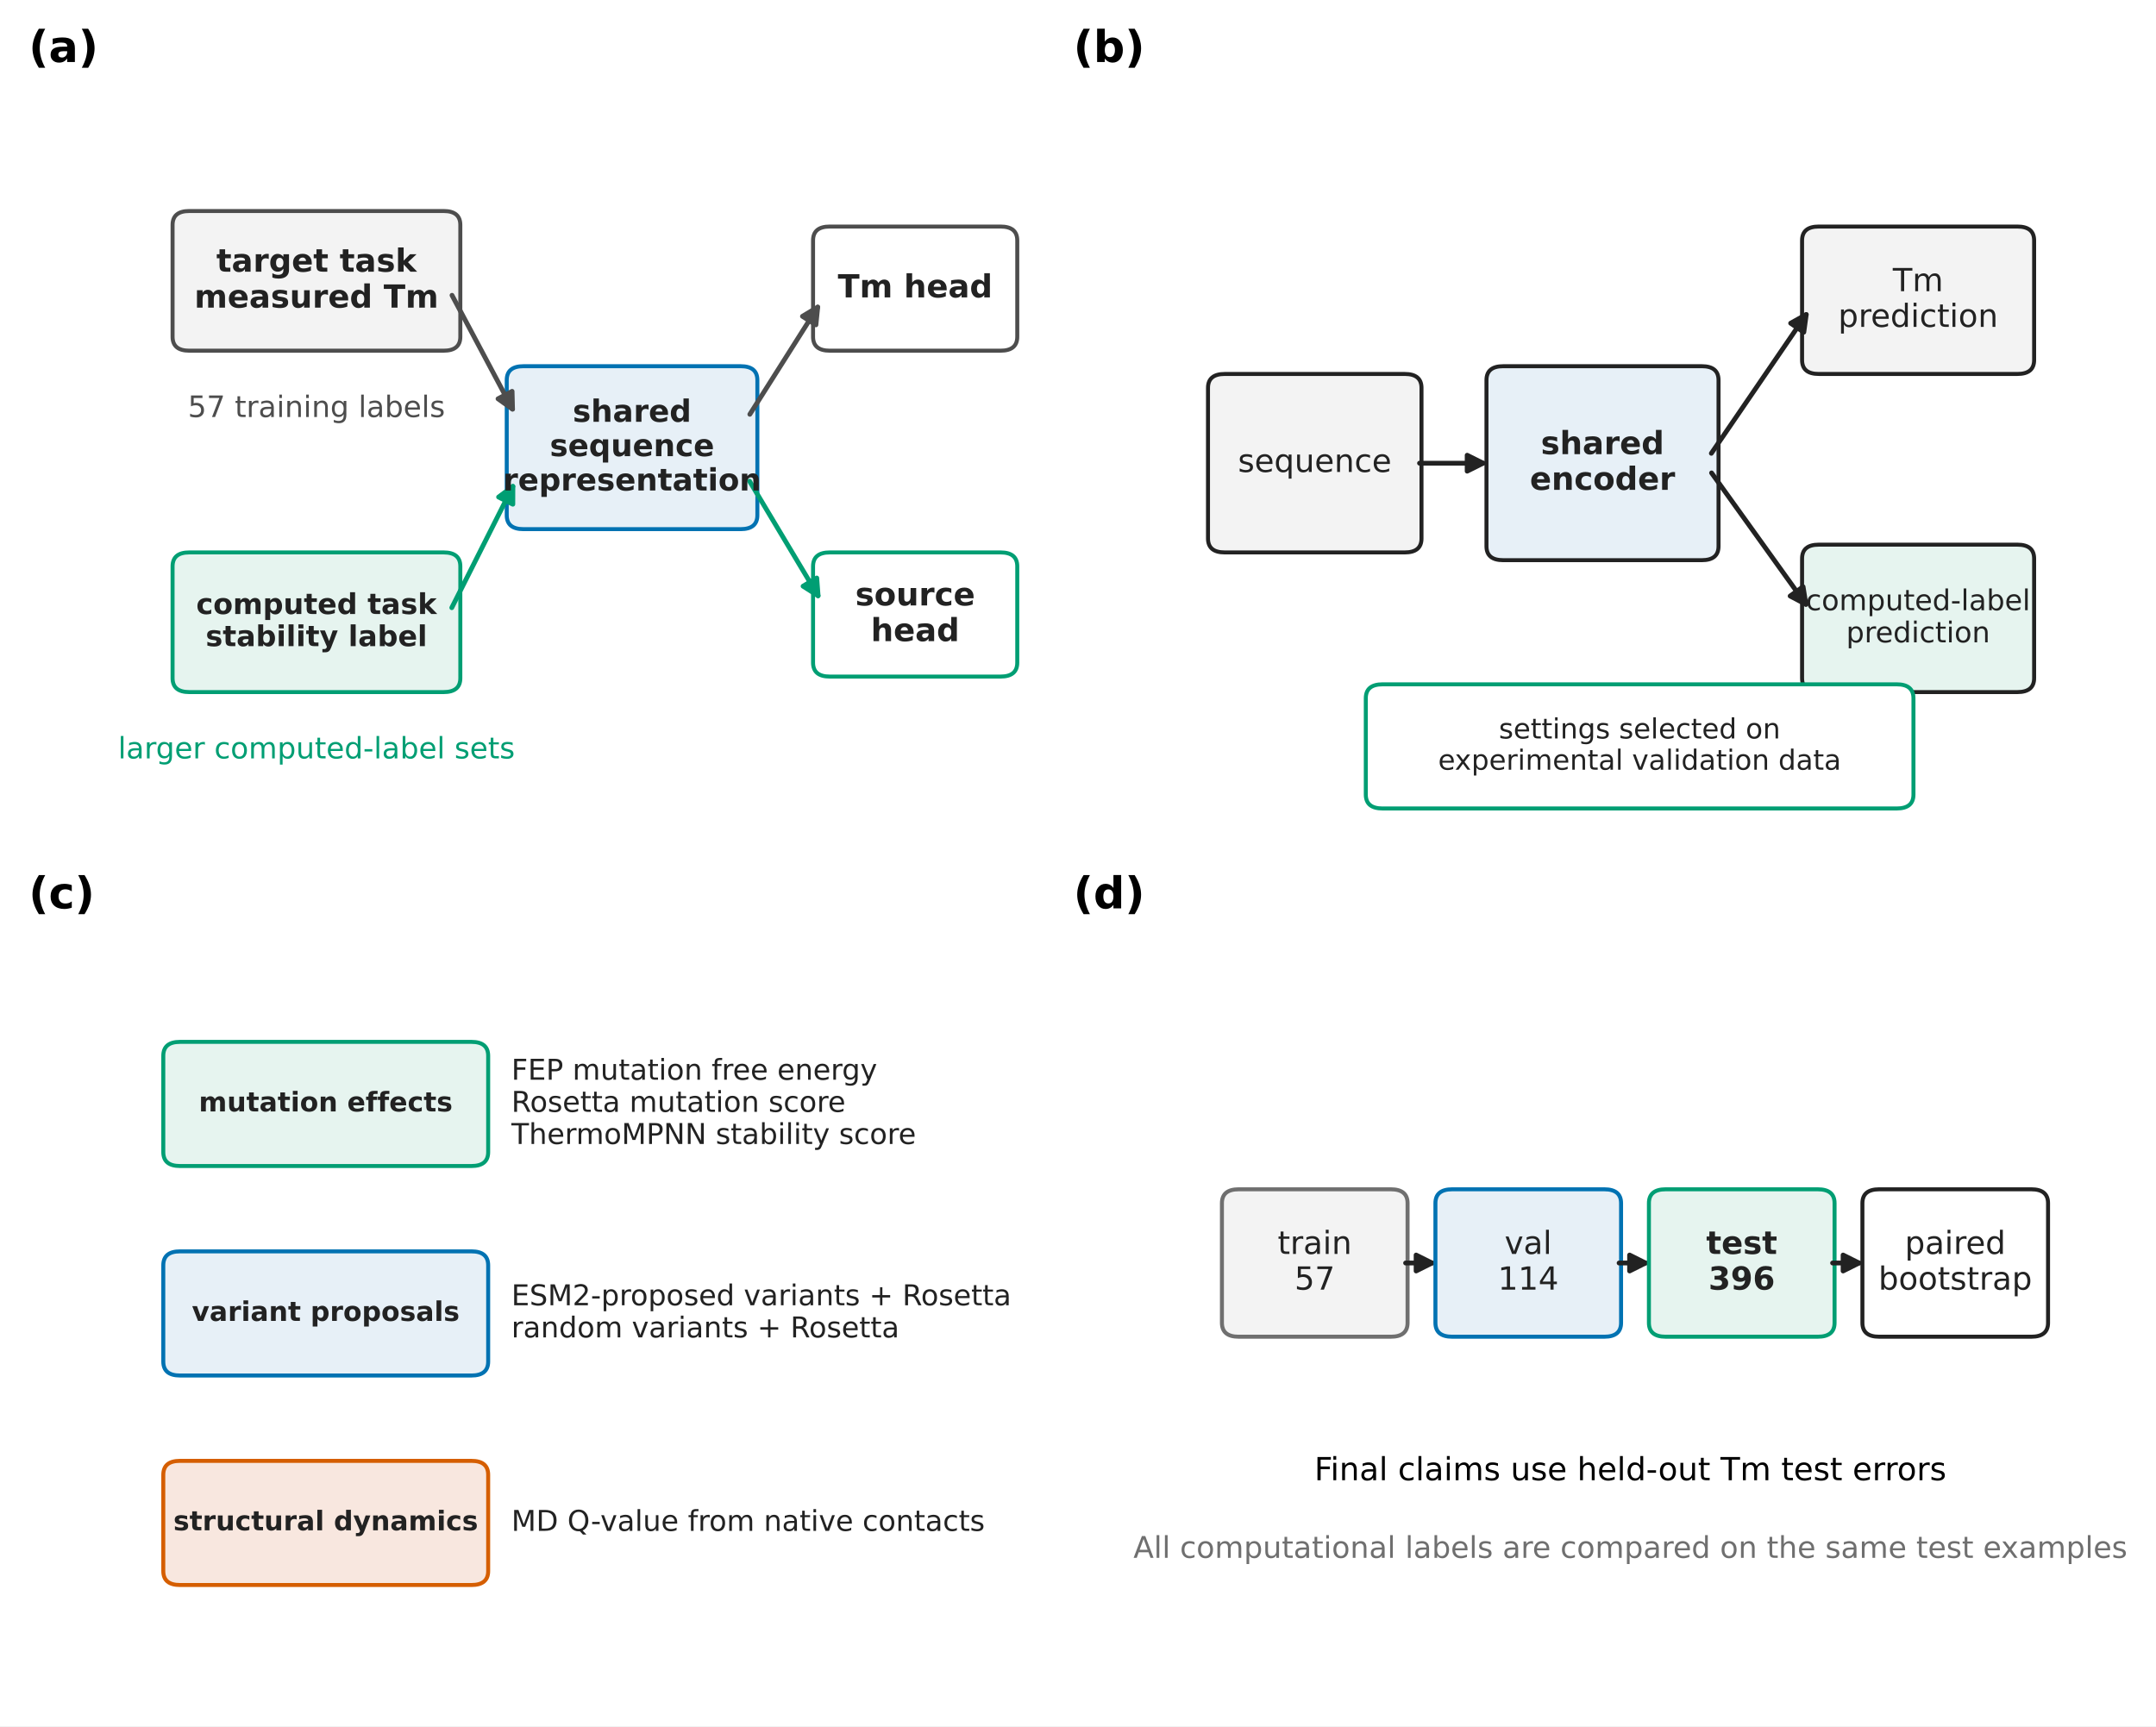
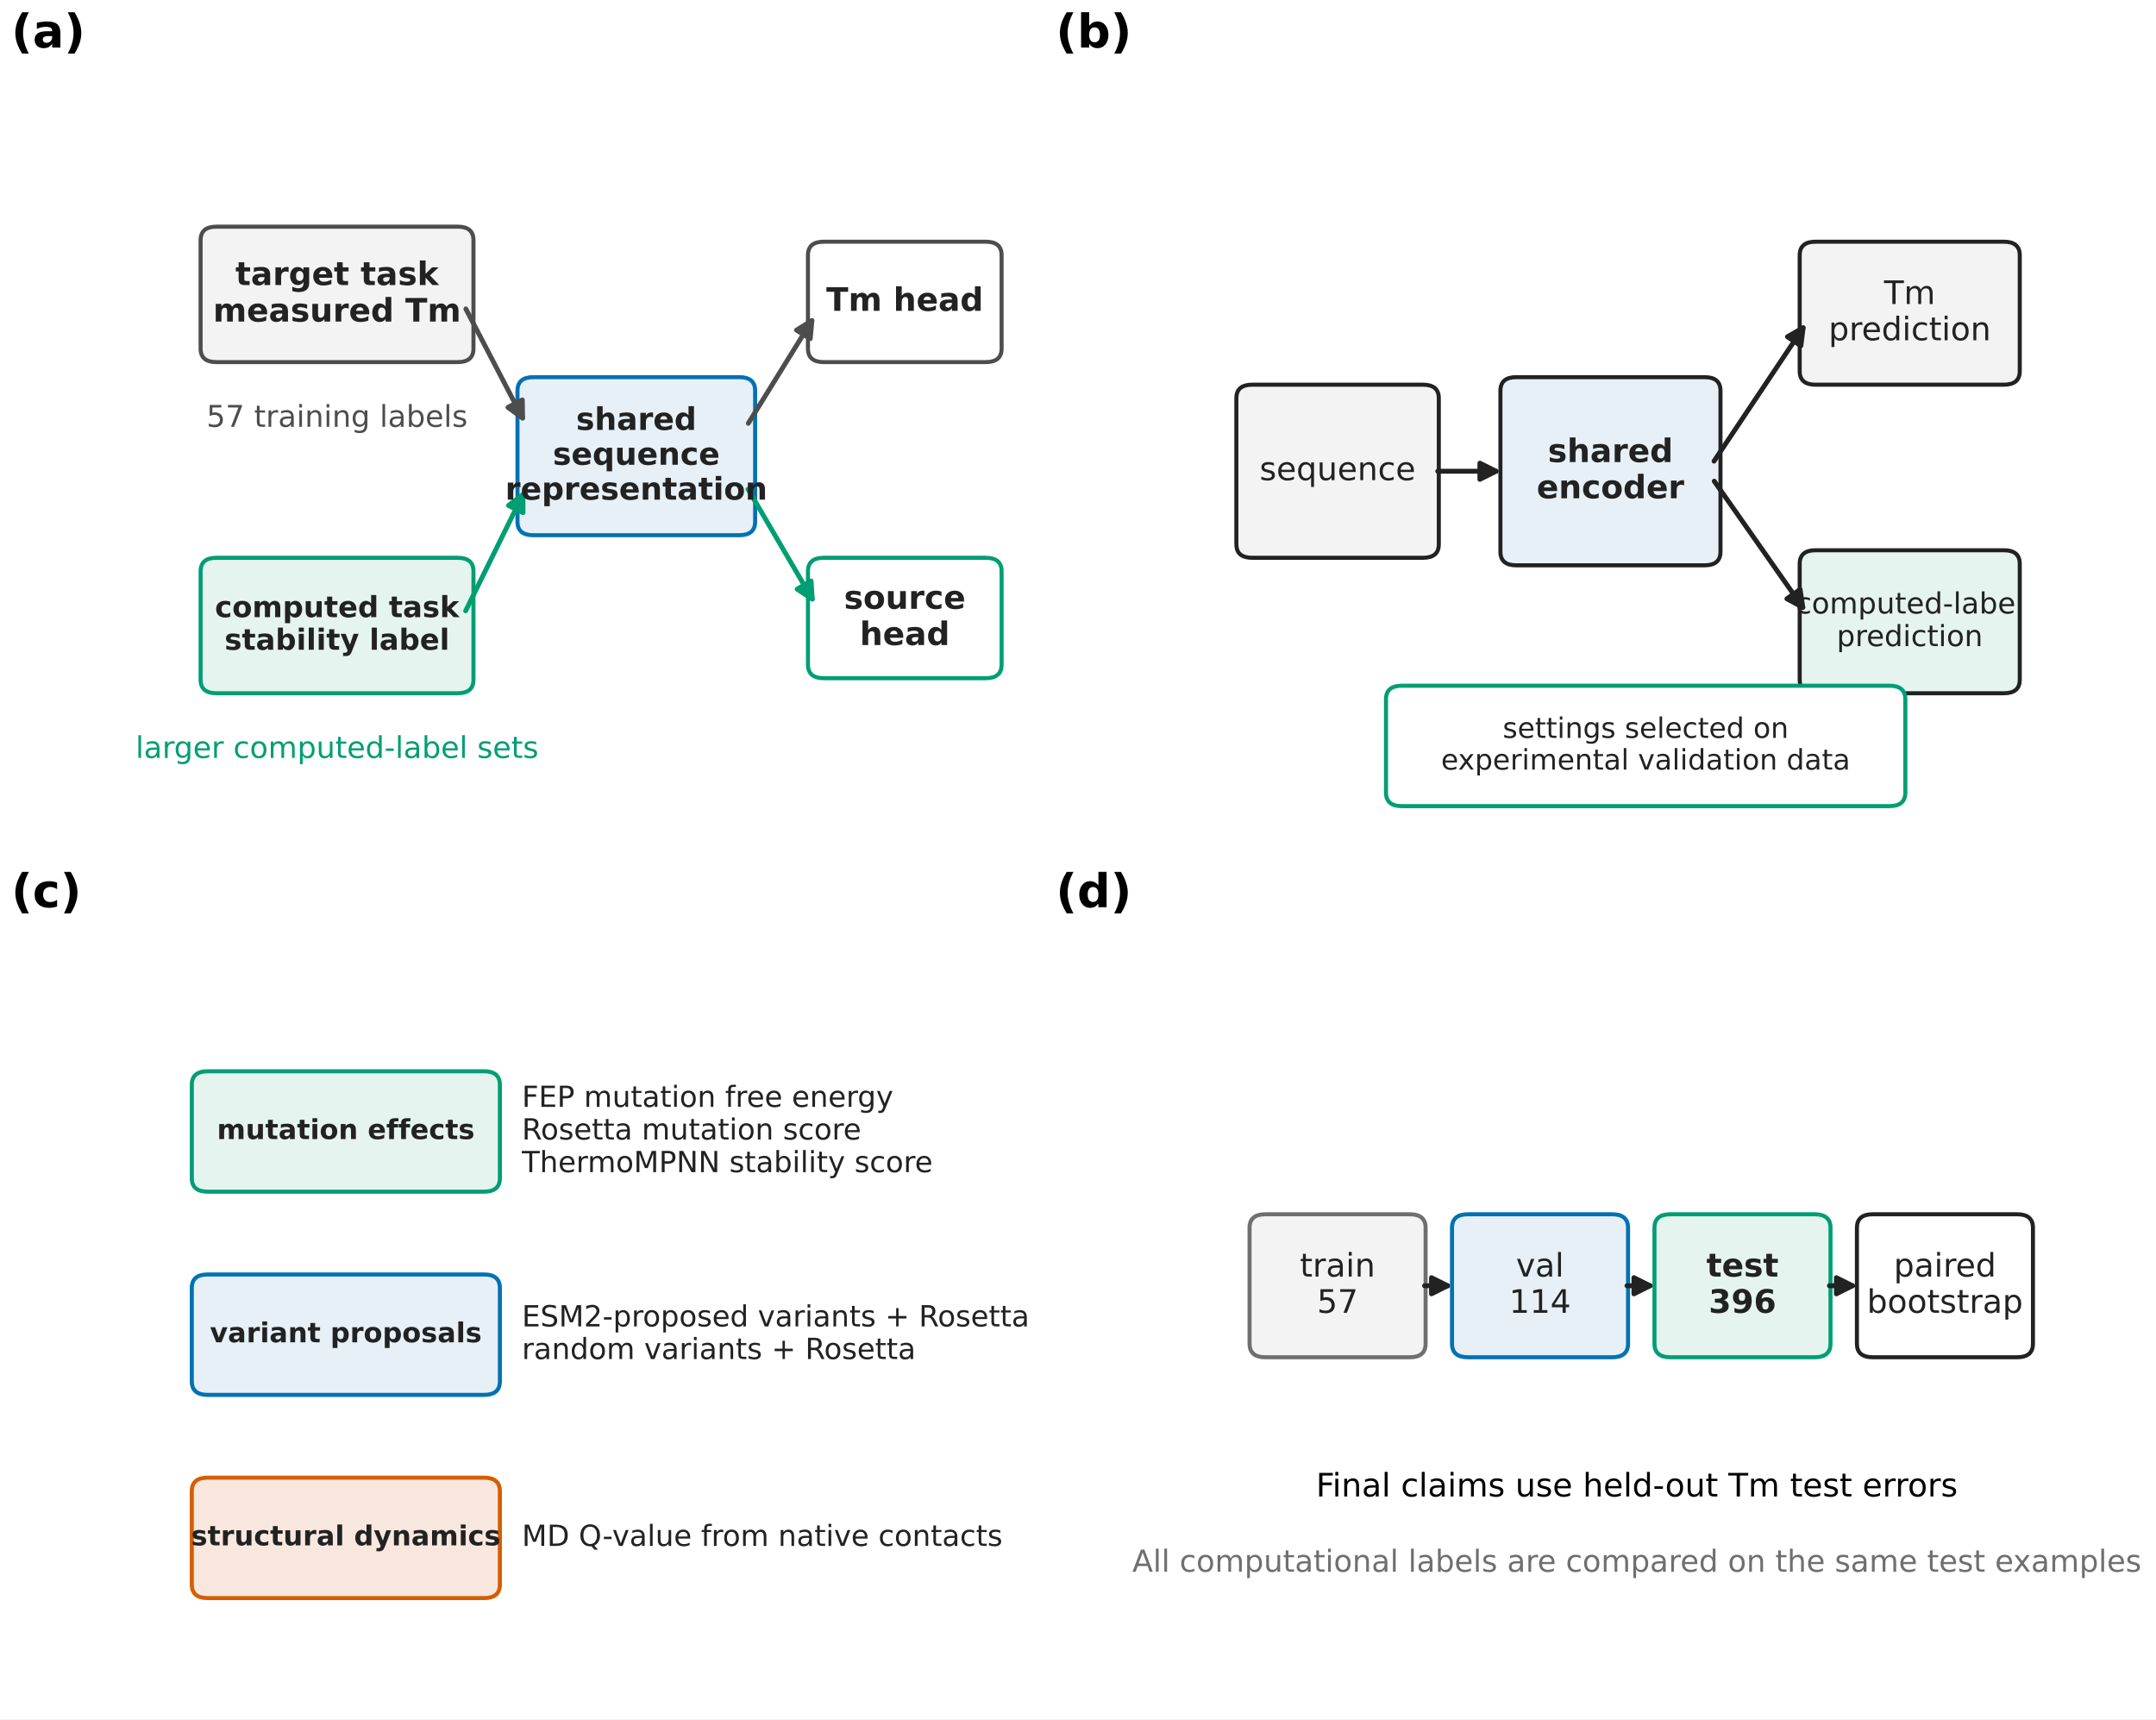
- <svg xmlns="http://www.w3.org/2000/svg" width="540.938pt" height="433.199pt" viewBox="0 0 540.938 433.199" version="1.1">
+ <svg xmlns="http://www.w3.org/2000/svg" width="532.8pt" height="424.8pt" viewBox="0 0 532.8 424.8" version="1.1">
  <defs>
    <style type="text/css">*{stroke-linejoin: round; stroke-linecap: butt}</style>
  </defs>
  <g id="figure_1">
    <g id="patch_1">
-       <path d="M 0 433.199 L 540.938 433.199 L 540.938 0 L 0 0 z " style="fill: #ffffff" />
+       <path d="M 0 424.8 L 532.8 424.8 L 532.8 0 L 0 0 z " style="fill: #ffffff" />
    </g>
    <g id="axes_1">
      <g id="patch_2">
-         <path d="M 30.489 213.599 L 263.382 213.599 L 263.382 18.883 L 30.489 18.883 z " style="fill: #ffffff" />
+         <path d="M 37.61 209.4 L 255.134 209.4 L 255.134 23.46 L 37.61 23.46 z " style="fill: #ffffff" />
      </g>
      <g id="patch_3">
-         <path d="M 47.49 88.007 L 111.303 88.007 Q 115.495 88.007 115.495 84.502 L 115.495 56.463 Q 115.495 52.958 111.303 52.958 L 47.49 52.958 Q 43.298 52.958 43.298 56.463 L 43.298 84.502 Q 43.298 88.007 47.49 88.007 z " clip-path="url(#pbf45905d75)" style="fill: #f3f3f3; stroke: #4d4d4d; stroke-linejoin: miter" />
+         <path d="M 53.489 89.468 L 113.091 89.468 Q 117.006 89.468 117.006 86.122 L 117.006 59.346 Q 117.006 55.999 113.091 55.999 L 53.489 55.999 Q 49.574 55.999 49.574 59.346 L 49.574 86.122 Q 49.574 89.468 53.489 89.468 z " clip-path="url(#p249c621a08)" style="fill: #f3f3f3; stroke: #4d4d4d; stroke-linejoin: miter" />
      </g>
      <g id="patch_4">
-         <path d="M 47.49 173.682 L 111.303 173.682 Q 115.495 173.682 115.495 170.177 L 115.495 142.138 Q 115.495 138.633 111.303 138.633 L 47.49 138.633 Q 43.298 138.633 43.298 142.138 L 43.298 170.177 Q 43.298 173.682 47.49 173.682 z " clip-path="url(#pbf45905d75)" style="fill: #e6f4ef; stroke: #009e73; stroke-linejoin: miter" />
+         <path d="M 53.489 171.282 L 113.091 171.282 Q 117.006 171.282 117.006 167.935 L 117.006 141.16 Q 117.006 137.813 113.091 137.813 L 53.489 137.813 Q 49.574 137.813 49.574 141.16 L 49.574 167.935 Q 49.574 171.282 53.489 171.282 z " clip-path="url(#p249c621a08)" style="fill: #e6f4ef; stroke: #009e73; stroke-linejoin: miter" />
      </g>
      <g id="patch_5">
-         <path d="M 131.332 132.792 L 185.829 132.792 Q 190.021 132.792 190.021 129.287 L 190.021 95.406 Q 190.021 91.901 185.829 91.901 L 131.332 91.901 Q 127.14 91.901 127.14 95.406 L 127.14 129.287 Q 127.14 132.792 131.332 132.792 z " clip-path="url(#pbf45905d75)" style="fill: #e7f0f7; stroke: #0072b2; stroke-linejoin: miter" />
+         <path d="M 131.798 132.235 L 182.699 132.235 Q 186.614 132.235 186.614 128.888 L 186.614 96.534 Q 186.614 93.187 182.699 93.187 L 131.798 93.187 Q 127.882 93.187 127.882 96.534 L 127.882 128.888 Q 127.882 132.235 131.798 132.235 z " clip-path="url(#p249c621a08)" style="fill: #e7f0f7; stroke: #0072b2; stroke-linejoin: miter" />
      </g>
      <g id="patch_6">
-         <path d="M 208.186 88.007 L 251.039 88.007 Q 255.231 88.007 255.231 84.502 L 255.231 60.357 Q 255.231 56.853 251.039 56.853 L 208.186 56.853 Q 203.994 56.853 203.994 60.357 L 203.994 84.502 Q 203.994 88.007 208.186 88.007 z " clip-path="url(#pbf45905d75)" style="fill: #ffffff; stroke: #4d4d4d; stroke-linejoin: miter" />
+         <path d="M 203.581 89.468 L 243.606 89.468 Q 247.521 89.468 247.521 86.122 L 247.521 63.065 Q 247.521 59.718 243.606 59.718 L 203.581 59.718 Q 199.666 59.718 199.666 63.065 L 199.666 86.122 Q 199.666 89.468 203.581 89.468 z " clip-path="url(#p249c621a08)" style="fill: #ffffff; stroke: #4d4d4d; stroke-linejoin: miter" />
      </g>
      <g id="patch_7">
-         <path d="M 208.186 169.788 L 251.039 169.788 Q 255.231 169.788 255.231 166.283 L 255.231 142.138 Q 255.231 138.633 251.039 138.633 L 208.186 138.633 Q 203.994 138.633 203.994 142.138 L 203.994 166.283 Q 203.994 169.788 208.186 169.788 z " clip-path="url(#pbf45905d75)" style="fill: #ffffff; stroke: #009e73; stroke-linejoin: miter" />
+         <path d="M 203.581 167.563 L 243.606 167.563 Q 247.521 167.563 247.521 164.216 L 247.521 141.16 Q 247.521 137.813 243.606 137.813 L 203.581 137.813 Q 199.666 137.813 199.666 141.16 L 199.666 164.216 Q 199.666 167.563 203.581 167.563 z " clip-path="url(#p249c621a08)" style="fill: #ffffff; stroke: #009e73; stroke-linejoin: miter" />
      </g>
      <g id="patch_8">
-         <path d="M 113.41 74.105 Q 121.318 88.982 128.597 102.674 " clip-path="url(#pbf45905d75)" style="fill: none; stroke: #4d4d4d; stroke-width: 1.2; stroke-linecap: round" />
-         <path d="M 128.485 98.204 L 128.597 102.674 L 124.953 100.081 z " clip-path="url(#pbf45905d75)" style="fill: #4d4d4d; stroke: #4d4d4d; stroke-width: 1.2; stroke-linecap: round" />
+         <path d="M 115.126 76.323 Q 122.444 90.398 129.144 103.283 " clip-path="url(#p249c621a08)" style="fill: none; stroke: #4d4d4d; stroke-width: 1.2; stroke-linecap: round" />
+         <path d="M 129.073 98.812 L 129.144 103.283 L 125.524 100.657 z " clip-path="url(#p249c621a08)" style="fill: #4d4d4d; stroke: #4d4d4d; stroke-width: 1.2; stroke-linecap: round" />
      </g>
      <g id="patch_9">
-         <path d="M 113.352 152.504 Q 121.318 136.684 128.682 122.063 " clip-path="url(#pbf45905d75)" style="fill: none; stroke: #009e73; stroke-width: 1.2; stroke-linecap: round" />
-         <path d="M 125.096 124.736 L 128.682 122.063 L 128.669 126.535 z " clip-path="url(#pbf45905d75)" style="fill: #009e73; stroke: #009e73; stroke-width: 1.2; stroke-linecap: round" />
+         <path d="M 115.071 150.922 Q 122.446 135.95 129.228 122.182 " clip-path="url(#p249c621a08)" style="fill: none; stroke: #009e73; stroke-width: 1.2; stroke-linecap: round" />
+         <path d="M 125.666 124.886 L 129.228 122.182 L 129.255 126.654 z " clip-path="url(#p249c621a08)" style="fill: #009e73; stroke: #009e73; stroke-width: 1.2; stroke-linecap: round" />
      </g>
      <g id="patch_10">
-         <path d="M 188.132 103.972 Q 197.008 89.954 205.166 77.071 " clip-path="url(#pbf45905d75)" style="fill: none; stroke: #4d4d4d; stroke-width: 1.2; stroke-linecap: round" />
-         <path d="M 201.336 79.38 L 205.166 77.071 L 204.715 81.52 z " clip-path="url(#pbf45905d75)" style="fill: #4d4d4d; stroke: #4d4d4d; stroke-width: 1.2; stroke-linecap: round" />
+         <path d="M 184.931 104.582 Q 193.14 91.328 200.642 79.214 " clip-path="url(#p249c621a08)" style="fill: none; stroke: #4d4d4d; stroke-width: 1.2; stroke-linecap: round" />
+         <path d="M 196.836 81.562 L 200.642 79.214 L 200.237 83.668 z " clip-path="url(#p249c621a08)" style="fill: #4d4d4d; stroke: #4d4d4d; stroke-width: 1.2; stroke-linecap: round" />
      </g>
      <g id="patch_11">
-         <path d="M 188.065 120.759 Q 197.007 135.712 205.26 149.513 " clip-path="url(#pbf45905d75)" style="fill: none; stroke: #009e73; stroke-width: 1.2; stroke-linecap: round" />
-         <path d="M 204.924 145.053 L 205.26 149.513 L 201.491 147.106 z " clip-path="url(#pbf45905d75)" style="fill: #009e73; stroke: #009e73; stroke-width: 1.2; stroke-linecap: round" />
+         <path d="M 184.864 120.875 Q 193.139 135.022 200.736 148.01 " clip-path="url(#p249c621a08)" style="fill: none; stroke: #009e73; stroke-width: 1.2; stroke-linecap: round" />
+         <path d="M 200.443 143.548 L 200.736 148.01 L 196.99 145.567 z " clip-path="url(#p249c621a08)" style="fill: #009e73; stroke: #009e73; stroke-width: 1.2; stroke-linecap: round" />
      </g>
      <g id="matplotlib.axis_1" />
      <g id="matplotlib.axis_2" />
      <g id="text_1">
-         <text style="font-weight: 700; font-size: 8px; font-family: 'DejaVu Sans'; fill: #222222" transform="translate(54.28049 68.1798)">target task</text>
-         <text style="font-weight: 700; font-size: 8px; font-family: 'DejaVu Sans'; fill: #222222" transform="translate(48.74987 77.20055)">measured Tm</text>
+         <text style="font-weight: 700; font-size: 8px; font-family: 'DejaVu Sans'; fill: #222222" transform="translate(58.17358 70.43094)">target task</text>
+         <text style="font-weight: 700; font-size: 8px; font-family: 'DejaVu Sans'; fill: #222222" transform="translate(52.64296 79.45169)">measured Tm</text>
      </g>
      <g id="text_2">
-         <text style="font-weight: 700; font-size: 7.2px; font-family: 'DejaVu Sans'; fill: #222222" transform="translate(49.21918 154.0851)">computed task</text>
-         <text style="font-weight: 700; font-size: 7.2px; font-family: 'DejaVu Sans'; fill: #222222" transform="translate(51.58787 162.1475)">stability label</text>
+         <text style="font-weight: 700; font-size: 7.2px; font-family: 'DejaVu Sans'; fill: #222222" transform="translate(53.11227 152.4749)">computed task</text>
+         <text style="font-weight: 700; font-size: 7.2px; font-family: 'DejaVu Sans'; fill: #222222" transform="translate(55.48096 160.5373)">stability label</text>
      </g>
      <g id="text_3">
-         <text style="font-weight: 700; font-size: 7.7px; font-family: 'DejaVu Sans'; fill: #222222" transform="translate(143.6844 105.849)">shared</text>
-         <text style="font-weight: 700; font-size: 7.7px; font-family: 'DejaVu Sans'; fill: #222222" transform="translate(137.9352 114.4713)">sequence</text>
-         <text style="font-weight: 700; font-size: 7.7px; font-family: 'DejaVu Sans'; fill: #222222" transform="translate(126.1771 123.0936)">representation</text>
+         <text style="font-weight: 700; font-size: 7.7px; font-family: 'DejaVu Sans'; fill: #222222" transform="translate(142.3524 106.2133)">shared</text>
+         <text style="font-weight: 700; font-size: 7.7px; font-family: 'DejaVu Sans'; fill: #222222" transform="translate(136.6032 114.8356)">sequence</text>
+         <text style="font-weight: 700; font-size: 7.7px; font-family: 'DejaVu Sans'; fill: #222222" transform="translate(124.8451 123.458)">representation</text>
      </g>
      <g id="text_4">
-         <text style="font-weight: 700; font-size: 8px; font-family: 'DejaVu Sans'; text-anchor: middle; fill: #222222" x="229.613" y="74.637" transform="rotate(-0 229.6125 74.63734)">Tm head</text>
+         <text style="font-weight: 700; font-size: 8px; font-family: 'DejaVu Sans'; text-anchor: middle; fill: #222222" x="223.593" y="76.801" transform="rotate(-0 223.5933 76.80072)">Tm head</text>
      </g>
      <g id="text_5">
-         <text style="font-weight: 700; font-size: 8px; font-family: 'DejaVu Sans'; fill: #222222" transform="translate(214.5794 151.9389)">source</text>
-         <text style="font-weight: 700; font-size: 8px; font-family: 'DejaVu Sans'; fill: #222222" transform="translate(218.4894 160.8972)">head</text>
+         <text style="font-weight: 700; font-size: 8px; font-family: 'DejaVu Sans'; fill: #222222" transform="translate(208.5602 150.4164)">source</text>
+         <text style="font-weight: 700; font-size: 8px; font-family: 'DejaVu Sans'; fill: #222222" transform="translate(212.4702 159.3747)">head</text>
      </g>
      <g id="text_6">
-         <text style="font-size: 7.4px; font-family: 'DejaVu Sans'; text-anchor: middle; fill: #4d4d4d" x="79.397" y="104.653" transform="rotate(-0 79.39674 104.6527)">57 training labels</text>
+         <text style="font-size: 7.4px; font-family: 'DejaVu Sans'; text-anchor: middle; fill: #4d4d4d" x="83.29" y="105.456" transform="rotate(-0 83.28983 105.4559)">57 training labels</text>
      </g>
      <g id="text_7">
-         <text style="font-size: 7.4px; font-family: 'DejaVu Sans'; text-anchor: middle; fill: #009e73" x="79.397" y="190.328" transform="rotate(-0 79.39674 190.3278)">larger computed-label sets</text>
+         <text style="font-size: 7.4px; font-family: 'DejaVu Sans'; text-anchor: middle; fill: #009e73" x="83.29" y="187.269" transform="rotate(-0 83.28983 187.2695)">larger computed-label sets</text>
      </g>
      <g id="text_8">
-         <text style="font-weight: 700; font-size: 11px; font-family: 'DejaVu Sans'; text-anchor: start" x="7.2" y="15.558" transform="rotate(-0 7.2 15.55828)">(a)</text>
+         <text style="font-weight: 700; font-size: 11.5px; font-family: 'DejaVu Sans'; text-anchor: start" x="2.806" y="11.744" transform="rotate(-0 2.805684 11.7445)">(a)</text>
      </g>
    </g>
    <g id="axes_2">
      <g id="patch_12">
-         <path d="M 292.606 213.599 L 525.499 213.599 L 525.499 18.883 L 292.606 18.883 z " style="fill: #ffffff" />
+         <path d="M 295.744 209.4 L 513.269 209.4 L 513.269 23.46 L 295.744 23.46 z " style="fill: #ffffff" />
      </g>
      <g id="patch_13">
-         <path d="M 307.279 138.633 L 352.46 138.633 Q 356.652 138.633 356.652 135.128 L 356.652 97.353 Q 356.652 93.849 352.46 93.849 L 307.279 93.849 Q 303.086 93.849 303.086 97.353 L 303.086 135.128 Q 303.086 138.633 307.279 138.633 z " clip-path="url(#p1938f22bb0)" style="fill: #f3f3f3; stroke: #222222; stroke-linejoin: miter" />
+         <path d="M 309.448 137.813 L 351.648 137.813 Q 355.564 137.813 355.564 134.466 L 355.564 98.394 Q 355.564 95.047 351.648 95.047 L 309.448 95.047 Q 305.533 95.047 305.533 98.394 L 305.533 134.466 Q 305.533 137.813 309.448 137.813 z " clip-path="url(#p4111c7d0a6)" style="fill: #f3f3f3; stroke: #222222; stroke-linejoin: miter" />
      </g>
      <g id="patch_14">
-         <path d="M 377.146 140.58 L 426.985 140.58 Q 431.177 140.58 431.177 137.076 L 431.177 95.406 Q 431.177 91.901 426.985 91.901 L 377.146 91.901 Q 372.954 91.901 372.954 95.406 L 372.954 137.076 Q 372.954 140.58 377.146 140.58 z " clip-path="url(#p1938f22bb0)" style="fill: #e7f0f7; stroke: #222222; stroke-linejoin: miter" />
+         <path d="M 374.706 139.672 L 421.256 139.672 Q 425.171 139.672 425.171 136.325 L 425.171 96.534 Q 425.171 93.187 421.256 93.187 L 374.706 93.187 Q 370.79 93.187 370.79 96.534 L 370.79 136.325 Q 370.79 139.672 374.706 139.672 z " clip-path="url(#p4111c7d0a6)" style="fill: #e7f0f7; stroke: #222222; stroke-linejoin: miter" />
      </g>
      <g id="patch_15">
-         <path d="M 456.33 93.849 L 506.169 93.849 Q 510.361 93.849 510.361 90.344 L 510.361 60.357 Q 510.361 56.853 506.169 56.853 L 456.33 56.853 Q 452.138 56.853 452.138 60.357 L 452.138 90.344 Q 452.138 93.849 456.33 93.849 z " clip-path="url(#p1938f22bb0)" style="fill: #f3f3f3; stroke: #222222; stroke-linejoin: miter" />
+         <path d="M 448.664 95.047 L 495.214 95.047 Q 499.13 95.047 499.13 91.7 L 499.13 63.065 Q 499.13 59.718 495.214 59.718 L 448.664 59.718 Q 444.749 59.718 444.749 63.065 L 444.749 91.7 Q 444.749 95.047 448.664 95.047 z " clip-path="url(#p4111c7d0a6)" style="fill: #f3f3f3; stroke: #222222; stroke-linejoin: miter" />
      </g>
      <g id="patch_16">
-         <path d="M 456.33 173.682 L 506.169 173.682 Q 510.361 173.682 510.361 170.177 L 510.361 140.191 Q 510.361 136.686 506.169 136.686 L 456.33 136.686 Q 452.138 136.686 452.138 140.191 L 452.138 170.177 Q 452.138 173.682 456.33 173.682 z " clip-path="url(#p1938f22bb0)" style="fill: #e6f4ef; stroke: #222222; stroke-linejoin: miter" />
+         <path d="M 448.664 171.282 L 495.214 171.282 Q 499.13 171.282 499.13 167.935 L 499.13 139.3 Q 499.13 135.953 495.214 135.953 L 448.664 135.953 Q 444.749 135.953 444.749 139.3 L 444.749 167.935 Q 444.749 171.282 448.664 171.282 z " clip-path="url(#p4111c7d0a6)" style="fill: #e6f4ef; stroke: #222222; stroke-linejoin: miter" />
      </g>
      <g id="patch_17">
-         <path d="M 356.158 116.241 Q 364.804 116.241 372.109 116.241 " clip-path="url(#p1938f22bb0)" style="fill: none; stroke: #222222; stroke-width: 1.2; stroke-linecap: round" />
-         <path d="M 368.109 114.241 L 372.109 116.241 L 368.109 118.241 z " clip-path="url(#p1938f22bb0)" style="fill: #222222; stroke: #222222; stroke-width: 1.2; stroke-linecap: round" />
+         <path d="M 355.299 116.43 Q 363.176 116.43 369.712 116.43 " clip-path="url(#p4111c7d0a6)" style="fill: none; stroke: #222222; stroke-width: 1.2; stroke-linecap: round" />
+         <path d="M 365.712 114.43 L 369.712 116.43 L 365.712 118.43 z " clip-path="url(#p4111c7d0a6)" style="fill: #222222; stroke: #222222; stroke-width: 1.2; stroke-linecap: round" />
      </g>
      <g id="patch_18">
-         <path d="M 429.378 113.763 Q 441.658 95.796 453.18 78.936 " clip-path="url(#p1938f22bb0)" style="fill: none; stroke: #222222; stroke-width: 1.2; stroke-linecap: round" />
-         <path d="M 449.272 81.11 L 453.18 78.936 L 452.575 83.367 z " clip-path="url(#p1938f22bb0)" style="fill: #222222; stroke: #222222; stroke-width: 1.2; stroke-linecap: round" />
+         <path d="M 423.577 113.934 Q 434.961 96.904 445.6 80.99 " clip-path="url(#p4111c7d0a6)" style="fill: none; stroke: #222222; stroke-width: 1.2; stroke-linecap: round" />
+         <path d="M 441.714 83.204 L 445.6 80.99 L 445.04 85.427 z " clip-path="url(#p4111c7d0a6)" style="fill: #222222; stroke: #222222; stroke-width: 1.2; stroke-linecap: round" />
      </g>
      <g id="patch_19">
-         <path d="M 429.432 118.677 Q 441.658 135.713 453.101 151.659 " clip-path="url(#p1938f22bb0)" style="fill: none; stroke: #222222; stroke-width: 1.2; stroke-linecap: round" />
-         <path d="M 452.394 147.243 L 453.101 151.659 L 449.144 149.575 z " clip-path="url(#p1938f22bb0)" style="fill: #222222; stroke: #222222; stroke-width: 1.2; stroke-linecap: round" />
+         <path d="M 423.631 118.883 Q 434.959 135.022 445.516 150.063 " clip-path="url(#p4111c7d0a6)" style="fill: none; stroke: #222222; stroke-width: 1.2; stroke-linecap: round" />
+         <path d="M 444.855 145.64 L 445.516 150.063 L 441.581 147.938 z " clip-path="url(#p4111c7d0a6)" style="fill: #222222; stroke: #222222; stroke-width: 1.2; stroke-linecap: round" />
      </g>
      <g id="patch_20">
-         <path d="M 346.87 202.89 L 475.893 202.89 Q 480.085 202.89 480.085 199.385 L 480.085 175.24 Q 480.085 171.735 475.893 171.735 L 346.87 171.735 Q 342.678 171.735 342.678 175.24 L 342.678 199.385 Q 342.678 202.89 346.87 202.89 z " clip-path="url(#p1938f22bb0)" style="fill: #ffffff; stroke: #009e73; stroke-linejoin: miter" />
+         <path d="M 346.428 199.173 L 466.936 199.173 Q 470.852 199.173 470.852 195.826 L 470.852 172.77 Q 470.852 169.423 466.936 169.423 L 346.428 169.423 Q 342.512 169.423 342.512 172.77 L 342.512 195.826 Q 342.512 199.173 346.428 199.173 z " clip-path="url(#p4111c7d0a6)" style="fill: #ffffff; stroke: #009e73; stroke-linejoin: miter" />
      </g>
      <g id="matplotlib.axis_3" />
      <g id="matplotlib.axis_4" />
      <g id="text_9">
-         <text style="font-size: 8px; font-family: 'DejaVu Sans'; text-anchor: middle; fill: #222222" x="329.869" y="118.448" transform="rotate(-0 329.8692 118.4484)">sequence</text>
+         <text style="font-size: 8px; font-family: 'DejaVu Sans'; text-anchor: middle; fill: #222222" x="330.548" y="118.637" transform="rotate(-0 330.5482 118.6372)">sequence</text>
      </g>
      <g id="text_10">
-         <text style="font-weight: 700; font-size: 8px; font-family: 'DejaVu Sans'; fill: #222222" transform="translate(386.5896 113.9693)">shared</text>
-         <text style="font-weight: 700; font-size: 8px; font-family: 'DejaVu Sans'; fill: #222222" transform="translate(383.8371 122.9275)">encoder</text>
+         <text style="font-weight: 700; font-size: 8px; font-family: 'DejaVu Sans'; fill: #222222" transform="translate(382.5046 114.1581)">shared</text>
+         <text style="font-weight: 700; font-size: 8px; font-family: 'DejaVu Sans'; fill: #222222" transform="translate(379.7521 123.1164)">encoder</text>
      </g>
      <g id="text_11">
-         <text style="font-size: 8px; font-family: 'DejaVu Sans'; fill: #222222" transform="translate(474.91 73.07895)">Tm</text>
-         <text style="font-size: 8px; font-family: 'DejaVu Sans'; fill: #222222" transform="translate(461.1825 82.0372)">prediction</text>
+         <text style="font-size: 8px; font-family: 'DejaVu Sans'; fill: #222222" transform="translate(465.5999 75.11069)">Tm</text>
+         <text style="font-size: 8px; font-family: 'DejaVu Sans'; fill: #222222" transform="translate(451.8724 84.06894)">prediction</text>
      </g>
      <g id="text_12">
-         <text style="font-size: 7.2px; font-family: 'DejaVu Sans'; fill: #222222" transform="translate(453.076 153.1396)">computed-label</text>
-         <text style="font-size: 7.2px; font-family: 'DejaVu Sans'; fill: #222222" transform="translate(463.1892 161.2021)">prediction</text>
+         <text style="font-size: 7.2px; font-family: 'DejaVu Sans'; fill: #222222" transform="translate(443.7659 151.5733)">computed-label</text>
+         <text style="font-size: 7.2px; font-family: 'DejaVu Sans'; fill: #222222" transform="translate(453.8791 159.6357)">prediction</text>
      </g>
      <g id="text_13">
-         <text style="font-size: 7px; font-family: 'DejaVu Sans'; fill: #222222" transform="translate(376.0655 185.3246)">settings selected on</text>
-         <text style="font-size: 7px; font-family: 'DejaVu Sans'; fill: #222222" transform="translate(360.8203 193.163)">experimental validation data</text>
+         <text style="font-size: 7px; font-family: 'DejaVu Sans'; fill: #222222" transform="translate(371.3658 182.3102)">settings selected on</text>
+         <text style="font-size: 7px; font-family: 'DejaVu Sans'; fill: #222222" transform="translate(356.1205 190.1486)">experimental validation data</text>
      </g>
      <g id="text_14">
-         <text style="font-weight: 700; font-size: 11px; font-family: 'DejaVu Sans'; text-anchor: start" x="269.317" y="15.558" transform="rotate(-0 269.317 15.55828)">(b)</text>
+         <text style="font-weight: 700; font-size: 11.5px; font-family: 'DejaVu Sans'; text-anchor: start" x="260.94" y="11.744" transform="rotate(-0 260.9403 11.7445)">(b)</text>
      </g>
    </g>
    <g id="axes_3">
      <g id="patch_21">
-         <path d="M 30.489 425.999 L 263.382 425.999 L 263.382 231.283 L 30.489 231.283 z " style="fill: #ffffff" />
+         <path d="M 37.61 421.8 L 255.134 421.8 L 255.134 235.86 L 37.61 235.86 z " style="fill: #ffffff" />
      </g>
      <g id="patch_22">
-         <path d="M 45.162 292.618 L 118.29 292.618 Q 122.482 292.618 122.482 289.114 L 122.482 264.969 Q 122.482 261.464 118.29 261.464 L 45.162 261.464 Q 40.969 261.464 40.969 264.969 L 40.969 289.114 Q 40.969 292.618 45.162 292.618 z " clip-path="url(#p213681f6f8)" style="fill: #e6f4ef; stroke: #009e73; stroke-linejoin: miter" />
+         <path d="M 51.314 294.431 L 119.616 294.431 Q 123.532 294.431 123.532 291.084 L 123.532 268.027 Q 123.532 264.68 119.616 264.68 L 51.314 264.68 Q 47.398 264.68 47.398 268.027 L 47.398 291.084 Q 47.398 294.431 51.314 294.431 z " clip-path="url(#p69a2b1b546)" style="fill: #e6f4ef; stroke: #009e73; stroke-linejoin: miter" />
      </g>
      <g id="patch_23">
-         <path d="M 45.162 345.192 L 118.29 345.192 Q 122.482 345.192 122.482 341.687 L 122.482 317.542 Q 122.482 314.037 118.29 314.037 L 45.162 314.037 Q 40.969 314.037 40.969 317.542 L 40.969 341.687 Q 40.969 345.192 45.162 345.192 z " clip-path="url(#p213681f6f8)" style="fill: #e7f0f7; stroke: #0072b2; stroke-linejoin: miter" />
+         <path d="M 51.314 344.635 L 119.616 344.635 Q 123.532 344.635 123.532 341.288 L 123.532 318.231 Q 123.532 314.884 119.616 314.884 L 51.314 314.884 Q 47.398 314.884 47.398 318.231 L 47.398 341.288 Q 47.398 344.635 51.314 344.635 z " clip-path="url(#p69a2b1b546)" style="fill: #e7f0f7; stroke: #0072b2; stroke-linejoin: miter" />
      </g>
      <g id="patch_24">
-         <path d="M 45.162 397.765 L 118.29 397.765 Q 122.482 397.765 122.482 394.26 L 122.482 370.115 Q 122.482 366.611 118.29 366.611 L 45.162 366.611 Q 40.969 366.611 40.969 370.115 L 40.969 394.26 Q 40.969 397.765 45.162 397.765 z " clip-path="url(#p213681f6f8)" style="fill: #f8e7df; stroke: #d55e00; stroke-linejoin: miter" />
+         <path d="M 51.314 394.838 L 119.616 394.838 Q 123.532 394.838 123.532 391.492 L 123.532 368.435 Q 123.532 365.088 119.616 365.088 L 51.314 365.088 Q 47.398 365.088 47.398 368.435 L 47.398 391.492 Q 47.398 394.838 51.314 394.838 z " clip-path="url(#p69a2b1b546)" style="fill: #f8e7df; stroke: #d55e00; stroke-linejoin: miter" />
      </g>
      <g id="matplotlib.axis_5" />
      <g id="matplotlib.axis_6" />
      <g id="text_15">
-         <text style="font-weight: 700; font-size: 6.8px; font-family: 'DejaVu Sans'; text-anchor: middle; fill: #222222" x="81.726" y="278.918" transform="rotate(-0 81.72567 278.9176)">mutation effects</text>
+         <text style="font-weight: 700; font-size: 6.8px; font-family: 'DejaVu Sans'; text-anchor: middle; fill: #222222" x="85.465" y="281.432" transform="rotate(-0 85.46508 281.432)">mutation effects</text>
      </g>
      <g id="text_16">
-         <text style="font-size: 7.2px; font-family: 'DejaVu Sans'; fill: #222222" transform="translate(128.3042 270.9655)">FEP mutation free energy</text>
-         <text style="font-size: 7.2px; font-family: 'DejaVu Sans'; fill: #222222" transform="translate(128.3042 279.0279)">Rosetta mutation score</text>
-         <text style="font-size: 7.2px; font-family: 'DejaVu Sans'; fill: #222222" transform="translate(128.3042 287.0904)">ThermoMPNN stability score</text>
+         <text style="font-size: 7.2px; font-family: 'DejaVu Sans'; fill: #222222" transform="translate(128.97 273.4799)">FEP mutation free energy</text>
+         <text style="font-size: 7.2px; font-family: 'DejaVu Sans'; fill: #222222" transform="translate(128.97 281.5424)">Rosetta mutation score</text>
+         <text style="font-size: 7.2px; font-family: 'DejaVu Sans'; fill: #222222" transform="translate(128.97 289.6048)">ThermoMPNN stability score</text>
      </g>
      <g id="text_17">
-         <text style="font-weight: 700; font-size: 6.8px; font-family: 'DejaVu Sans'; text-anchor: middle; fill: #222222" x="81.726" y="331.491" transform="rotate(-0 81.72567 331.4909)">variant proposals</text>
+         <text style="font-weight: 700; font-size: 6.8px; font-family: 'DejaVu Sans'; text-anchor: middle; fill: #222222" x="85.465" y="331.636" transform="rotate(-0 85.46508 331.6358)">variant proposals</text>
      </g>
      <g id="text_18">
-         <text style="font-size: 7.2px; font-family: 'DejaVu Sans'; fill: #222222" transform="translate(128.3042 327.57)">ESM2-proposed variants + Rosetta</text>
-         <text style="font-size: 7.2px; font-family: 'DejaVu Sans'; fill: #222222" transform="translate(128.3042 335.6325)">random variants + Rosetta</text>
+         <text style="font-size: 7.2px; font-family: 'DejaVu Sans'; fill: #222222" transform="translate(128.97 327.715)">ESM2-proposed variants + Rosetta</text>
+         <text style="font-size: 7.2px; font-family: 'DejaVu Sans'; fill: #222222" transform="translate(128.97 335.7774)">random variants + Rosetta</text>
      </g>
      <g id="text_19">
-         <text style="font-weight: 700; font-size: 6.8px; font-family: 'DejaVu Sans'; text-anchor: middle; fill: #222222" x="81.726" y="384.038" transform="rotate(-0 81.72567 384.0376)">structural dynamics</text>
+         <text style="font-weight: 700; font-size: 6.8px; font-family: 'DejaVu Sans'; text-anchor: middle; fill: #222222" x="85.465" y="381.813" transform="rotate(-0 85.46508 381.8131)">structural dynamics</text>
      </g>
      <g id="text_20">
-         <text style="font-size: 7.2px; font-family: 'DejaVu Sans'; text-anchor: start; fill: #222222" x="128.304" y="384.175" transform="rotate(-0 128.3042 384.1746)">MD Q-value from native contacts</text>
+         <text style="font-size: 7.2px; font-family: 'DejaVu Sans'; text-anchor: start; fill: #222222" x="128.97" y="381.95" transform="rotate(-0 128.97 381.95)">MD Q-value from native contacts</text>
      </g>
      <g id="text_21">
-         <text style="font-weight: 700; font-size: 11px; font-family: 'DejaVu Sans'; text-anchor: start" x="7.2" y="227.958" transform="rotate(-0 7.2 227.9583)">(c)</text>
+         <text style="font-weight: 700; font-size: 11.5px; font-family: 'DejaVu Sans'; text-anchor: start" x="2.806" y="224.144" transform="rotate(-0 2.805684 224.1445)">(c)</text>
      </g>
    </g>
    <g id="axes_4">
      <g id="patch_25">
-         <path d="M 292.606 425.999 L 525.499 425.999 L 525.499 231.283 L 292.606 231.283 z " style="fill: #ffffff" />
+         <path d="M 295.744 421.8 L 513.269 421.8 L 513.269 235.86 L 295.744 235.86 z " style="fill: #ffffff" />
      </g>
      <g id="patch_26">
-         <path d="M 310.772 335.456 L 348.966 335.456 Q 353.158 335.456 353.158 331.951 L 353.158 301.965 Q 353.158 298.46 348.966 298.46 L 310.772 298.46 Q 306.58 298.46 306.58 301.965 L 306.58 331.951 Q 306.58 335.456 310.772 335.456 z " clip-path="url(#pc58ea862fd)" style="fill: #f3f3f3; stroke: #6f6f6f; stroke-linejoin: miter" />
+         <path d="M 312.711 335.338 L 348.385 335.338 Q 352.301 335.338 352.301 331.991 L 352.301 303.356 Q 352.301 300.009 348.385 300.009 L 312.711 300.009 Q 308.796 300.009 308.796 303.356 L 308.796 331.991 Q 308.796 335.338 312.711 335.338 z " clip-path="url(#pa03f693ace)" style="fill: #f3f3f3; stroke: #6f6f6f; stroke-linejoin: miter" />
      </g>
      <g id="patch_27">
-         <path d="M 352.664 316.958 Q 356.652 316.958 359.299 316.958 " clip-path="url(#pc58ea862fd)" style="fill: none; stroke: #222222; stroke-width: 1.2; stroke-linecap: round" />
-         <path d="M 355.299 314.958 L 359.299 316.958 L 355.299 318.958 z " clip-path="url(#pc58ea862fd)" style="fill: #222222; stroke: #222222; stroke-width: 1.2; stroke-linecap: round" />
+         <path d="M 352.036 317.673 Q 355.563 317.673 357.748 317.673 " clip-path="url(#pa03f693ace)" style="fill: none; stroke: #222222; stroke-width: 1.2; stroke-linecap: round" />
+         <path d="M 353.748 315.673 L 357.748 317.673 L 353.748 319.673 z " clip-path="url(#pa03f693ace)" style="fill: #222222; stroke: #222222; stroke-width: 1.2; stroke-linecap: round" />
      </g>
      <g id="patch_28">
-         <path d="M 364.337 335.456 L 402.532 335.456 Q 406.724 335.456 406.724 331.951 L 406.724 301.965 Q 406.724 298.46 402.532 298.46 L 364.337 298.46 Q 360.145 298.46 360.145 301.965 L 360.145 331.951 Q 360.145 335.456 364.337 335.456 z " clip-path="url(#pc58ea862fd)" style="fill: #e7f0f7; stroke: #0072b2; stroke-linejoin: miter" />
+         <path d="M 362.742 335.338 L 398.416 335.338 Q 402.331 335.338 402.331 331.991 L 402.331 303.356 Q 402.331 300.009 398.416 300.009 L 362.742 300.009 Q 358.826 300.009 358.826 303.356 L 358.826 331.991 Q 358.826 335.338 362.742 335.338 z " clip-path="url(#pa03f693ace)" style="fill: #e7f0f7; stroke: #0072b2; stroke-linejoin: miter" />
      </g>
      <g id="patch_29">
-         <path d="M 406.229 316.958 Q 410.217 316.958 412.864 316.958 " clip-path="url(#pc58ea862fd)" style="fill: none; stroke: #222222; stroke-width: 1.2; stroke-linecap: round" />
-         <path d="M 408.864 314.958 L 412.864 316.958 L 408.864 318.958 z " clip-path="url(#pc58ea862fd)" style="fill: #222222; stroke: #222222; stroke-width: 1.2; stroke-linecap: round" />
+         <path d="M 402.067 317.673 Q 405.594 317.673 407.779 317.673 " clip-path="url(#pa03f693ace)" style="fill: none; stroke: #222222; stroke-width: 1.2; stroke-linecap: round" />
+         <path d="M 403.779 315.673 L 407.779 317.673 L 403.779 319.673 z " clip-path="url(#pa03f693ace)" style="fill: #222222; stroke: #222222; stroke-width: 1.2; stroke-linecap: round" />
      </g>
      <g id="patch_30">
-         <path d="M 417.903 335.456 L 456.097 335.456 Q 460.289 335.456 460.289 331.951 L 460.289 301.965 Q 460.289 298.46 456.097 298.46 L 417.903 298.46 Q 413.711 298.46 413.711 301.965 L 413.711 331.951 Q 413.711 335.456 417.903 335.456 z " clip-path="url(#pc58ea862fd)" style="fill: #e6f4ef; stroke: #009e73; stroke-linejoin: miter" />
+         <path d="M 412.773 335.338 L 448.447 335.338 Q 452.362 335.338 452.362 331.991 L 452.362 303.356 Q 452.362 300.009 448.447 300.009 L 412.773 300.009 Q 408.857 300.009 408.857 303.356 L 408.857 331.991 Q 408.857 335.338 412.773 335.338 z " clip-path="url(#pa03f693ace)" style="fill: #e6f4ef; stroke: #009e73; stroke-linejoin: miter" />
      </g>
      <g id="patch_31">
-         <path d="M 459.794 316.958 Q 463.783 316.958 466.429 316.958 " clip-path="url(#pc58ea862fd)" style="fill: none; stroke: #222222; stroke-width: 1.2; stroke-linecap: round" />
-         <path d="M 462.429 314.958 L 466.429 316.958 L 462.429 318.958 z " clip-path="url(#pc58ea862fd)" style="fill: #222222; stroke: #222222; stroke-width: 1.2; stroke-linecap: round" />
+         <path d="M 452.098 317.673 Q 455.625 317.673 457.81 317.673 " clip-path="url(#pa03f693ace)" style="fill: none; stroke: #222222; stroke-width: 1.2; stroke-linecap: round" />
+         <path d="M 453.81 315.673 L 457.81 317.673 L 453.81 319.673 z " clip-path="url(#pa03f693ace)" style="fill: #222222; stroke: #222222; stroke-width: 1.2; stroke-linecap: round" />
      </g>
      <g id="patch_32">
-         <path d="M 471.468 335.456 L 509.662 335.456 Q 513.854 335.456 513.854 331.951 L 513.854 301.965 Q 513.854 298.46 509.662 298.46 L 471.468 298.46 Q 467.276 298.46 467.276 301.965 L 467.276 331.951 Q 467.276 335.456 471.468 335.456 z " clip-path="url(#pc58ea862fd)" style="fill: #ffffff; stroke: #222222; stroke-linejoin: miter" />
+         <path d="M 462.803 335.338 L 498.477 335.338 Q 502.393 335.338 502.393 331.991 L 502.393 303.356 Q 502.393 300.009 498.477 300.009 L 462.803 300.009 Q 458.888 300.009 458.888 303.356 L 458.888 331.991 Q 458.888 335.338 462.803 335.338 z " clip-path="url(#pa03f693ace)" style="fill: #ffffff; stroke: #222222; stroke-linejoin: miter" />
      </g>
      <g id="matplotlib.axis_7" />
      <g id="matplotlib.axis_8" />
      <g id="text_22">
-         <text style="font-size: 8px; font-family: 'DejaVu Sans'; fill: #222222" transform="translate(320.5592 314.6863)">train</text>
-         <text style="font-size: 8px; font-family: 'DejaVu Sans'; fill: #222222" transform="translate(324.7792 323.6446)">57</text>
+         <text style="font-size: 8px; font-family: 'DejaVu Sans'; fill: #222222" transform="translate(321.2382 315.4017)">train</text>
+         <text style="font-size: 8px; font-family: 'DejaVu Sans'; fill: #222222" transform="translate(325.4582 324.36)">57</text>
      </g>
      <g id="text_23">
-         <text style="font-size: 8px; font-family: 'DejaVu Sans'; fill: #222222" transform="translate(377.5045 314.6863)">val</text>
-         <text style="font-size: 8px; font-family: 'DejaVu Sans'; fill: #222222" transform="translate(375.7995 323.6446)">114</text>
+         <text style="font-size: 8px; font-family: 'DejaVu Sans'; fill: #222222" transform="translate(374.6489 315.4017)">val</text>
+         <text style="font-size: 8px; font-family: 'DejaVu Sans'; fill: #222222" transform="translate(372.9439 324.36)">114</text>
      </g>
      <g id="text_24">
-         <text style="font-weight: 700; font-size: 8px; font-family: 'DejaVu Sans'; fill: #222222" transform="translate(428.0823 314.6863)">test</text>
-         <text style="font-weight: 700; font-size: 8px; font-family: 'DejaVu Sans'; fill: #222222" transform="translate(428.6504 323.6446)">396</text>
+         <text style="font-weight: 700; font-size: 8px; font-family: 'DejaVu Sans'; fill: #222222" transform="translate(421.6921 315.4017)">test</text>
+         <text style="font-weight: 700; font-size: 8px; font-family: 'DejaVu Sans'; fill: #222222" transform="translate(422.2602 324.36)">396</text>
      </g>
      <g id="text_25">
-         <text style="font-size: 8px; font-family: 'DejaVu Sans'; fill: #222222" transform="translate(477.9083 314.6863)">paired</text>
-         <text style="font-size: 8px; font-family: 'DejaVu Sans'; fill: #222222" transform="translate(471.2758 323.6446)">bootstrap</text>
+         <text style="font-size: 8px; font-family: 'DejaVu Sans'; fill: #222222" transform="translate(467.9834 315.4017)">paired</text>
+         <text style="font-size: 8px; font-family: 'DejaVu Sans'; fill: #222222" transform="translate(461.3509 324.36)">bootstrap</text>
      </g>
      <g id="text_26">
-         <text style="font-size: 8px; font-family: 'DejaVu Sans'; text-anchor: middle" x="409.053" y="371.478" transform="rotate(-0 409.0527 371.4784)">Final claims use held-out Tm test errors</text>
+         <text style="font-size: 8px; font-family: 'DejaVu Sans'; text-anchor: middle" x="404.507" y="369.737" transform="rotate(-0 404.5066 369.7365)">Final claims use held-out Tm test errors</text>
      </g>
      <g id="text_27">
-         <text style="font-size: 7.5px; font-family: 'DejaVu Sans'; text-anchor: middle; fill: #6f6f6f" x="409.053" y="390.95" transform="rotate(-0 409.0527 390.95)">All computational labels are compared on the same test examples</text>
+         <text style="font-size: 7.5px; font-family: 'DejaVu Sans'; text-anchor: middle; fill: #6f6f6f" x="404.507" y="388.331" transform="rotate(-0 404.5066 388.3306)">All computational labels are compared on the same test examples</text>
      </g>
      <g id="text_28">
-         <text style="font-weight: 700; font-size: 11px; font-family: 'DejaVu Sans'; text-anchor: start" x="269.317" y="227.958" transform="rotate(-0 269.317 227.9583)">(d)</text>
+         <text style="font-weight: 700; font-size: 11.5px; font-family: 'DejaVu Sans'; text-anchor: start" x="260.94" y="224.144" transform="rotate(-0 260.9403 224.1445)">(d)</text>
      </g>
    </g>
  </g>
  <defs>
-     <clipPath id="pbf45905d75">
-       <rect x="30.489" y="18.883" width="232.893" height="194.716" />
-     </clipPath>
-     <clipPath id="p1938f22bb0">
-       <rect x="292.606" y="18.883" width="232.893" height="194.716" />
-     </clipPath>
-     <clipPath id="p213681f6f8">
-       <rect x="30.489" y="231.283" width="232.893" height="194.716" />
-     </clipPath>
-     <clipPath id="pc58ea862fd">
-       <rect x="292.606" y="231.283" width="232.893" height="194.716" />
+     <clipPath id="p249c621a08">
+       <rect x="37.61" y="23.46" width="217.525" height="185.94" />
+     </clipPath>
+     <clipPath id="p4111c7d0a6">
+       <rect x="295.744" y="23.46" width="217.525" height="185.94" />
+     </clipPath>
+     <clipPath id="p69a2b1b546">
+       <rect x="37.61" y="235.86" width="217.525" height="185.94" />
+     </clipPath>
+     <clipPath id="pa03f693ace">
+       <rect x="295.744" y="235.86" width="217.525" height="185.94" />
    </clipPath>
  </defs>
</svg>
